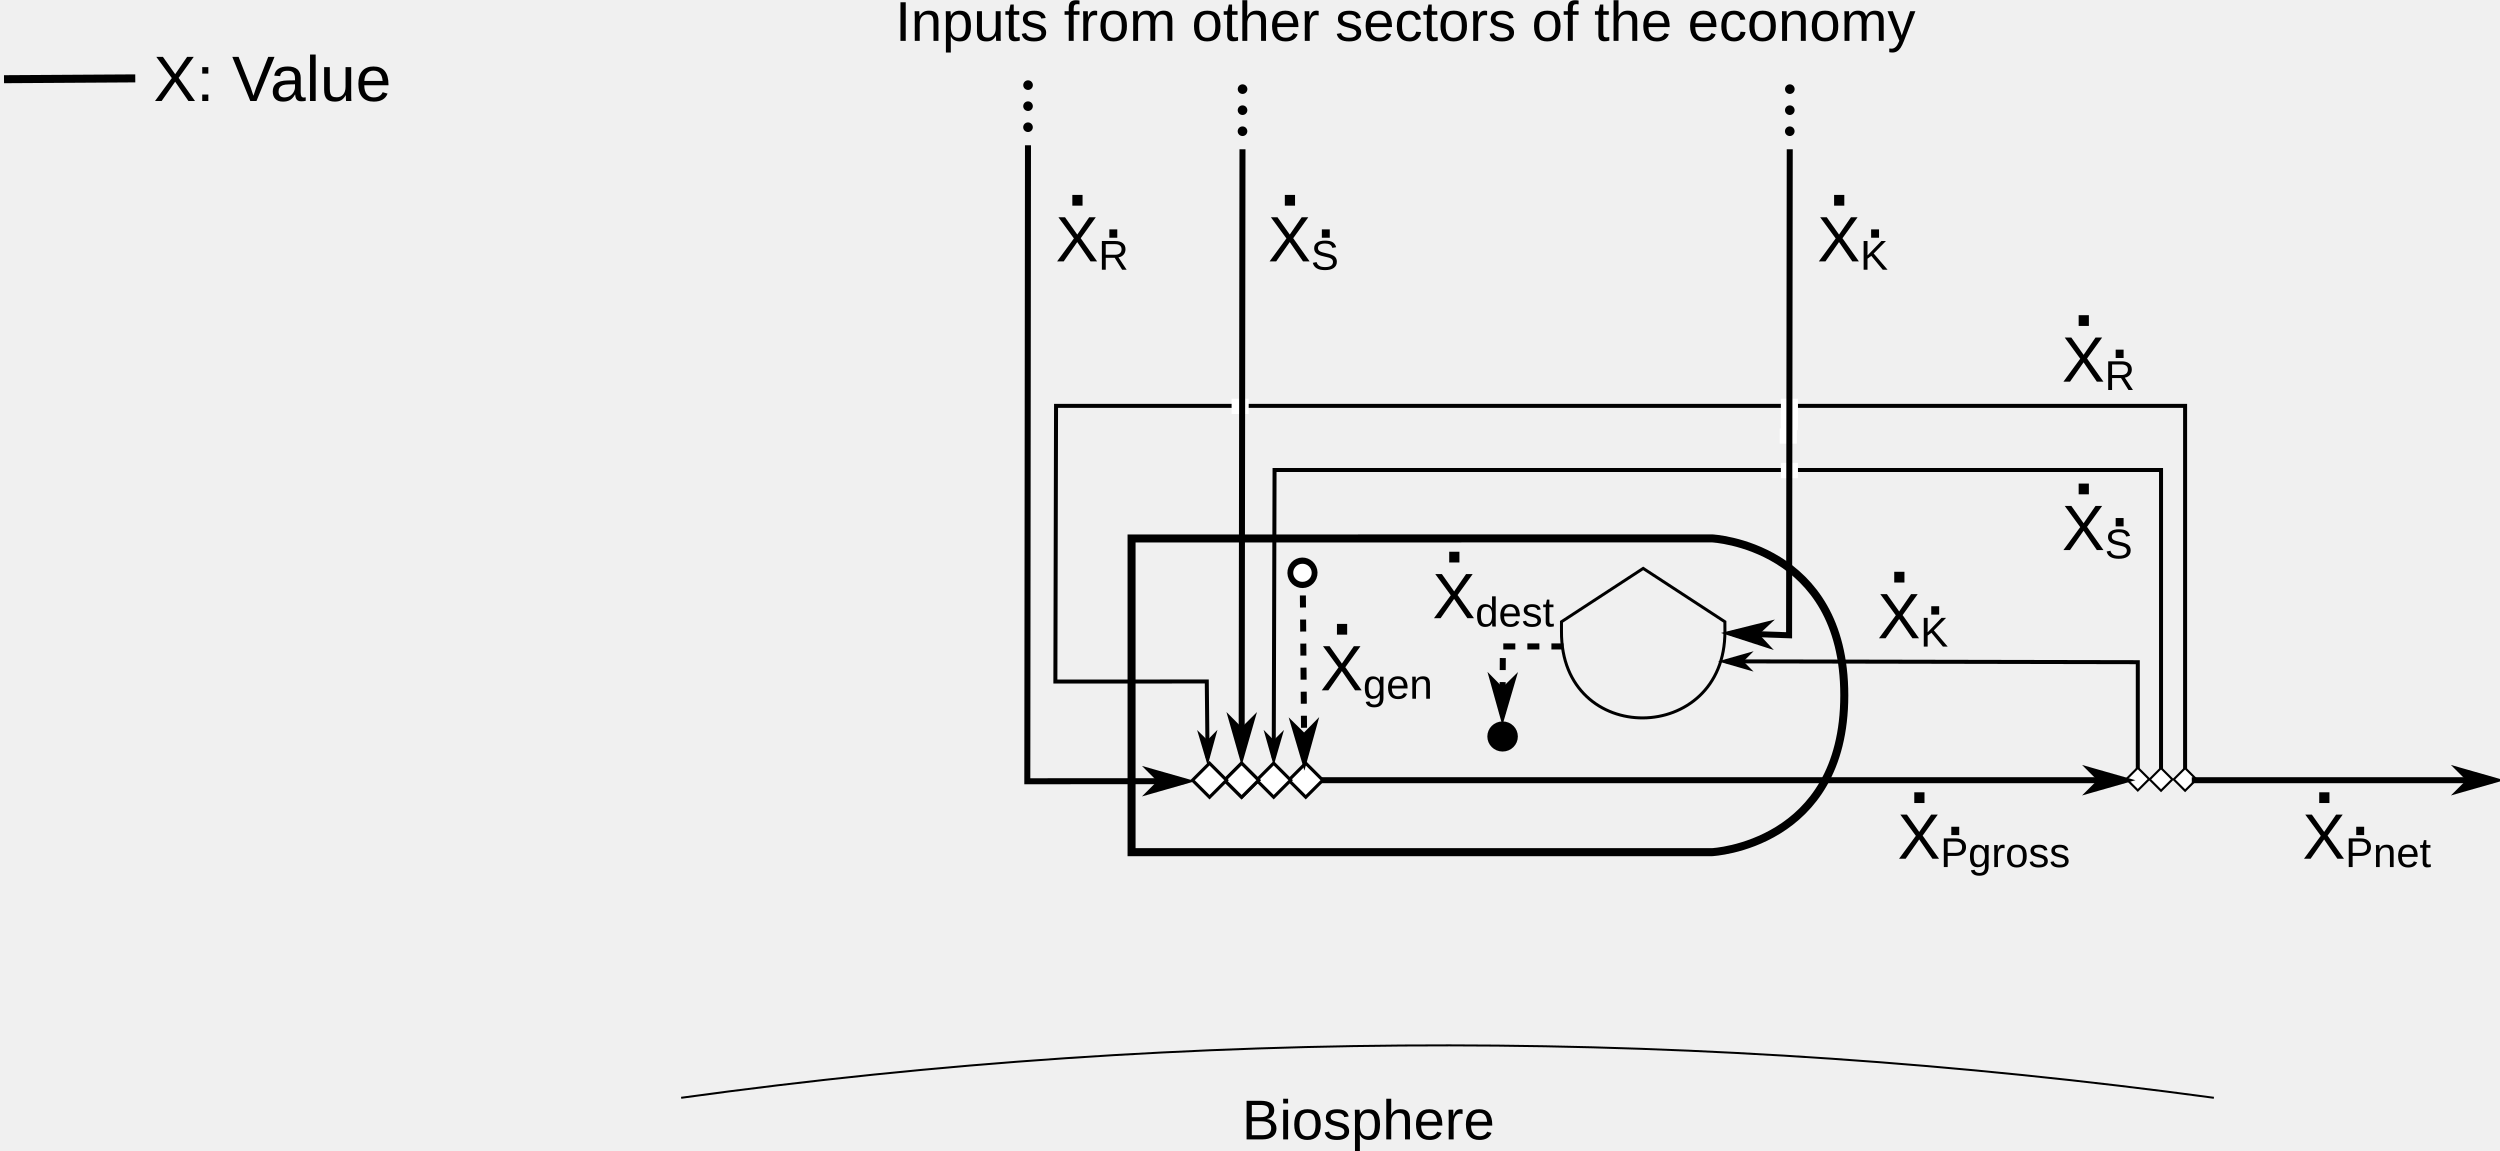
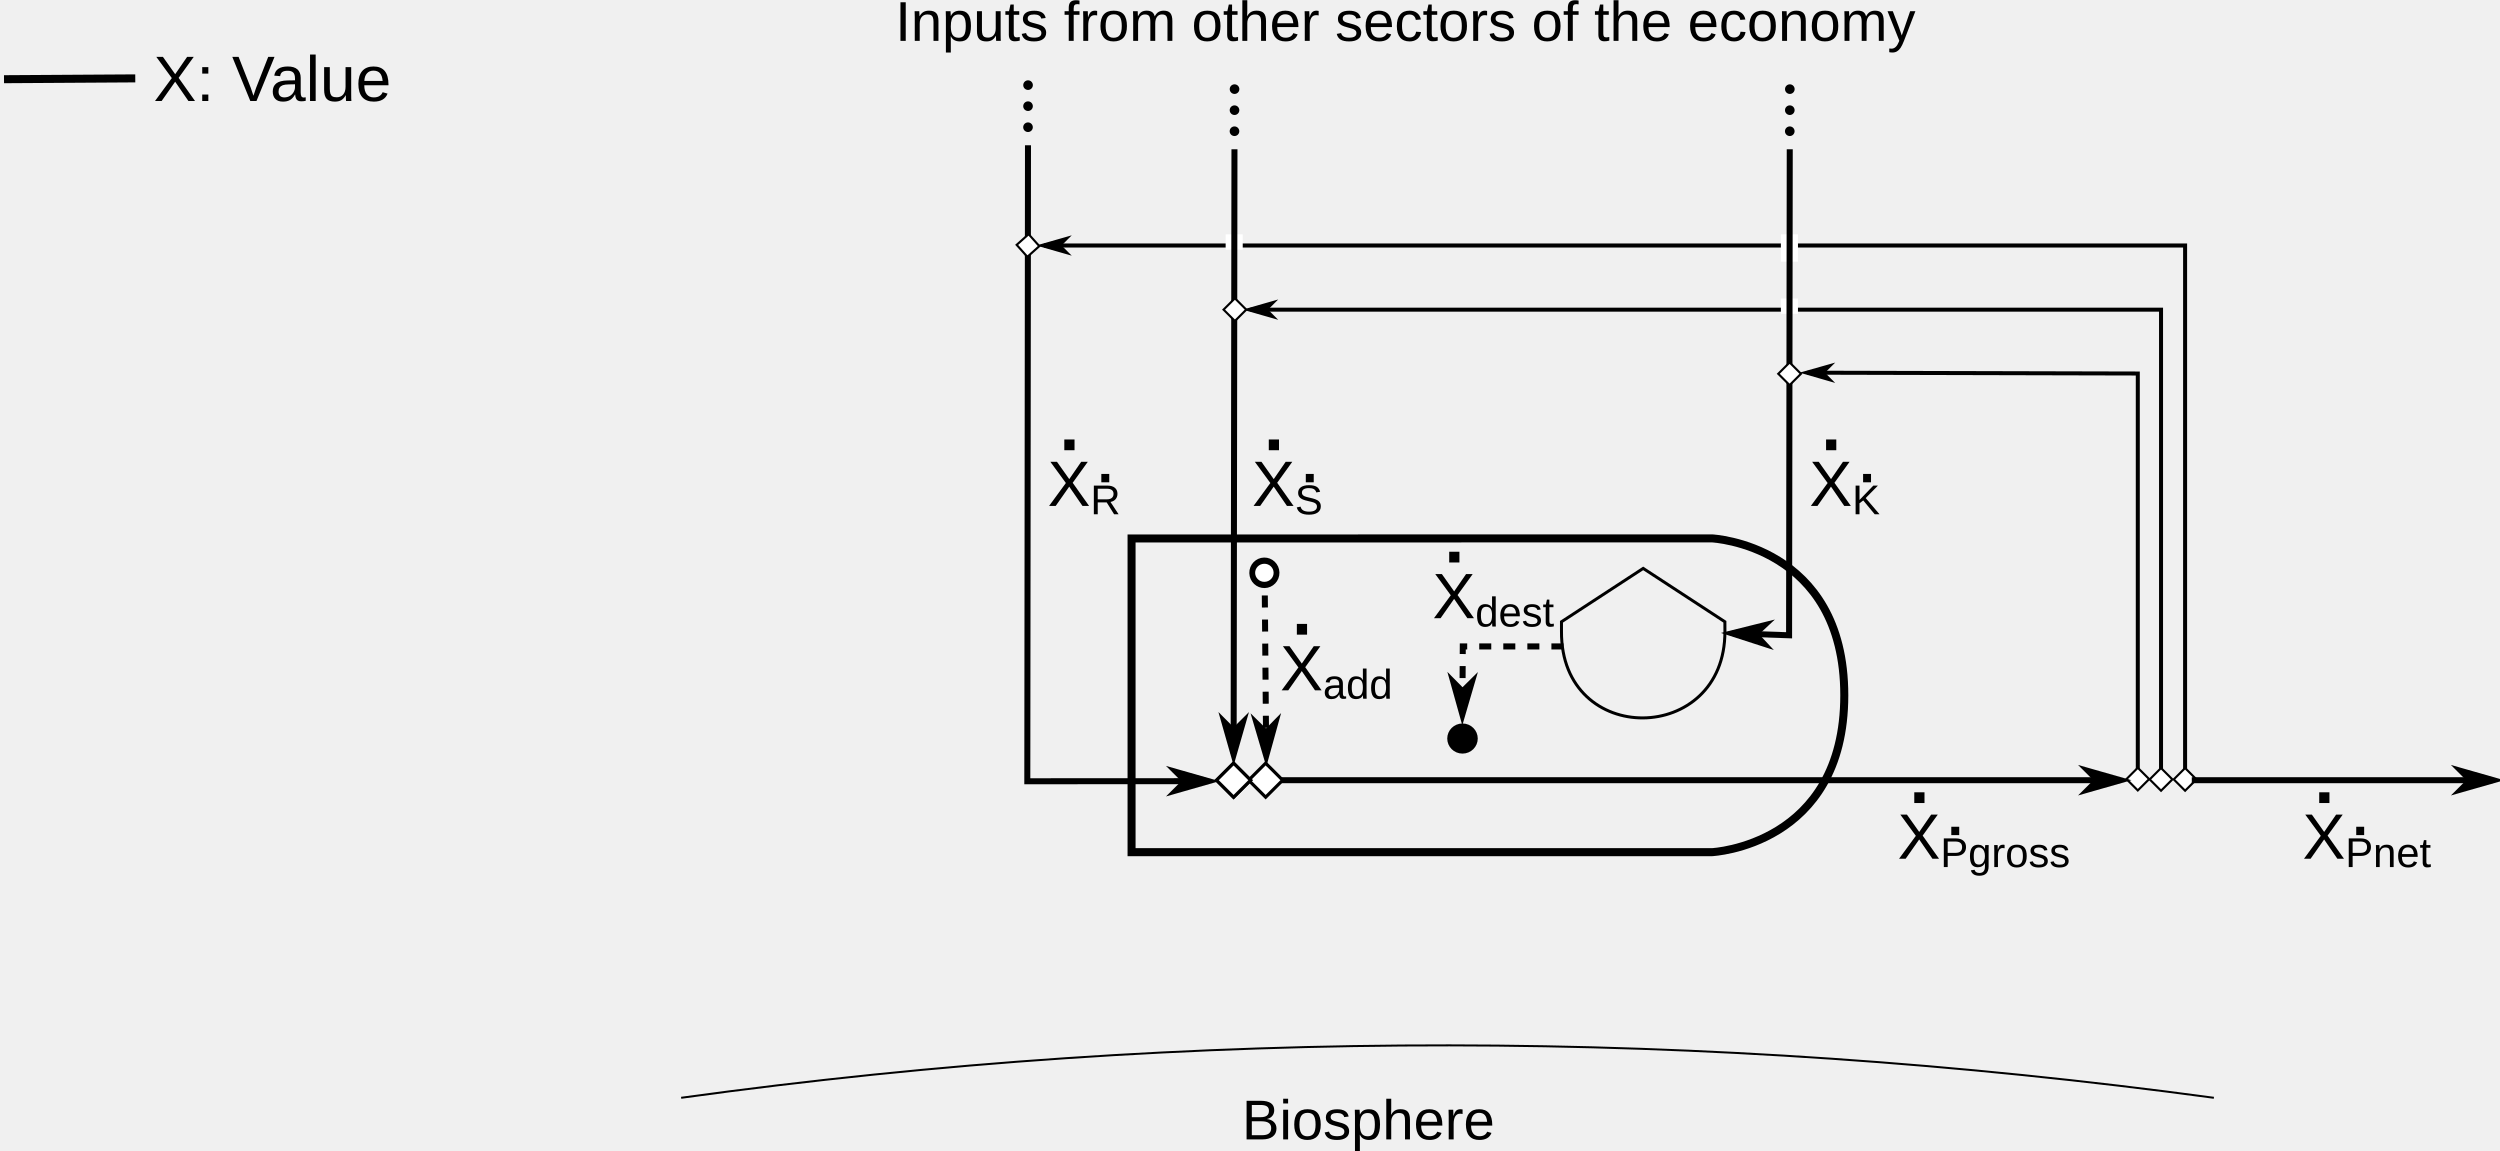
<svg xmlns="http://www.w3.org/2000/svg" width="1247.111" height="573.949" id="svg2" version="1.1">
  <defs id="defs4">
    <marker orient="auto" refY="0" refX="0" id="EmptyDiamondM" style="overflow:visible">
      <path id="path4069" d="M 0,-7.071 -7.071,0 0,7.071 7.071,0 0,-7.071 z" style="fill:#ffffff;fill-rule:evenodd;stroke:#000000;stroke-width:1pt;marker-start:none" transform="scale(0.4,0.4)" />
    </marker>
    <marker orient="auto" refY="0" refX="0" id="Arrow1Mend" style="overflow:visible">
      <path id="path4217" d="M 0,0 5,-5 -12.5,0 5,5 0,0 z" style="fill-rule:evenodd;stroke:#000000;stroke-width:1pt;marker-start:none" transform="matrix(-0.4,0,0,-0.4,-4,0)" />
    </marker>
    <marker orient="auto" refY="0" refX="0" id="DotL" style="overflow:visible">
      <path id="path4127" d="m -2.5,-1 c 0,2.76 -2.24,5 -5,5 -2.76,0 -5,-2.24 -5,-5 0,-2.76 2.24,-5 5,-5 2.76,0 5,2.24 5,5 z" style="fill-rule:evenodd;stroke:#000000;stroke-width:1pt;marker-start:none;marker-end:none" transform="matrix(0.8,0,0,0.8,5.92,0.8)" />
    </marker>
    <marker orient="auto" refY="0" refX="0" id="Arrow2Mend" style="overflow:visible">
      <path id="path3888" style="font-size:12px;fill-rule:evenodd;stroke-width:0.625;stroke-linejoin:round" d="M 8.719,4.034 -2.207,0.016 8.719,-4.002 c -1.745,2.372 -1.735,5.617 -6e-7,8.035 z" transform="scale(-0.6,-0.6)" />
    </marker>
    <marker orient="auto" refY="0" refX="0" id="EmptyDiamondL" style="overflow:visible">
      <path id="path3968" d="M 0,-7.071 -7.071,0 0,7.071 7.071,0 0,-7.071 z" style="fill:#ffffff;fill-rule:evenodd;stroke:#000000;stroke-width:1pt;marker-start:none" transform="scale(0.8,0.8)" />
    </marker>
    <marker style="overflow:visible" id="InfiniteLineStart" refX="0" refY="0" orient="auto">
      <g id="g4034" transform="translate(-13,0)">
        <circle d="M 3.8,0 C 3.8,0.442 3.442,0.8 3,0.8 2.558,0.8 2.2,0.442 2.2,0 c 0,-0.442 0.358,-0.8 0.8,-0.8 0.442,0 0.8,0.358 0.8,0.8 z" id="circle4036" r="0.8" cy="0" cx="3" />
        <circle d="M 7.3,0 C 7.3,0.442 6.942,0.8 6.5,0.8 6.058,0.8 5.7,0.442 5.7,0 c 0,-0.442 0.358,-0.8 0.8,-0.8 0.442,0 0.8,0.358 0.8,0.8 z" id="circle4038" r="0.8" cy="0" cx="6.5" />
        <circle d="M 10.8,0 C 10.8,0.442 10.442,0.8 10,0.8 9.558,0.8 9.2,0.442 9.2,0 c 0,-0.442 0.358,-0.8 0.8,-0.8 0.442,0 0.8,0.358 0.8,0.8 z" id="circle4040" r="0.8" cy="0" cx="10" />
      </g>
    </marker>
    <marker orient="auto" refY="0" refX="0" id="Arrow1Lend" style="overflow:visible">
      <path id="path3792" d="M 0,0 5,-5 -12.5,0 5,5 0,0 z" style="fill-rule:evenodd;stroke:#000000;stroke-width:1pt;marker-start:none" transform="matrix(-0.8,0,0,-0.8,-10,0)" />
    </marker>
    <marker orient="auto" refY="0" refX="0" id="Arrow1Lstart-0" style="overflow:visible">
      <path id="path4143-5" d="M 0,0 5,-5 -12.5,0 5,5 0,0 z" style="fill-rule:evenodd;stroke:#000000;stroke-width:1pt;marker-start:none" transform="matrix(0.8,0,0,0.8,10,0)" />
    </marker>
    <marker orient="auto" refY="0" refX="0" id="Arrow1Lend-7" style="overflow:visible">
      <path id="path4132-0" d="M 0,0 5,-5 -12.5,0 5,5 0,0 z" style="fill-rule:evenodd;stroke:#000000;stroke-width:1pt;marker-start:none" transform="matrix(-0.8,0,0,-0.8,-10,0)" />
    </marker>
    <marker style="overflow:visible" id="InfiniteLineStart-0" refX="0" refY="0" orient="auto">
      <g id="g4065-5" transform="translate(-13,0)">
        <circle d="M 3.8,0 C 3.8,0.442 3.442,0.8 3,0.8 2.558,0.8 2.2,0.442 2.2,0 c 0,-0.442 0.358,-0.8 0.8,-0.8 0.442,0 0.8,0.358 0.8,0.8 z" id="circle4067-6" r="0.8" cy="0" cx="3" />
        <circle d="M 7.3,0 C 7.3,0.442 6.942,0.8 6.5,0.8 6.058,0.8 5.7,0.442 5.7,0 c 0,-0.442 0.358,-0.8 0.8,-0.8 0.442,0 0.8,0.358 0.8,0.8 z" id="circle4069-78" r="0.8" cy="0" cx="6.5" />
        <circle d="M 10.8,0 C 10.8,0.442 10.442,0.8 10,0.8 9.558,0.8 9.2,0.442 9.2,0 c 0,-0.442 0.358,-0.8 0.8,-0.8 0.442,0 0.8,0.358 0.8,0.8 z" id="circle4071-06" r="0.8" cy="0" cx="10" />
      </g>
    </marker>
    <marker orient="auto" refY="0" refX="0" id="EmptyDiamondL-1" style="overflow:visible">
      <path id="path4169" d="M 0,-7.071 -7.071,0 0,7.071 7.071,0 0,-7.071 z" style="fill:#ffffff;fill-rule:evenodd;stroke:#000000;stroke-width:1pt;marker-start:none" transform="scale(0.8,0.8)" />
    </marker>
    <marker orient="auto" refY="0" refX="0" id="Arrow1Lstart-7" style="overflow:visible">
      <path id="path4143-9" d="M 0,0 5,-5 -12.5,0 5,5 0,0 z" style="fill-rule:evenodd;stroke:#000000;stroke-width:1pt;marker-start:none" transform="matrix(0.8,0,0,0.8,10,0)" />
    </marker>
    <marker orient="auto" refY="0" refX="0" id="Arrow1Lend-0" style="overflow:visible">
      <path id="path4132-2" d="M 0,0 5,-5 -12.5,0 5,5 0,0 z" style="fill-rule:evenodd;stroke:#000000;stroke-width:1pt;marker-start:none" transform="matrix(-0.8,0,0,-0.8,-10,0)" />
    </marker>
    <marker style="overflow:visible" id="InfiniteLineStart-3" refX="0" refY="0" orient="auto">
      <g id="g4065-9" transform="translate(-13,0)">
        <circle d="M 3.8,0 C 3.8,0.442 3.442,0.8 3,0.8 2.558,0.8 2.2,0.442 2.2,0 c 0,-0.442 0.358,-0.8 0.8,-0.8 0.442,0 0.8,0.358 0.8,0.8 z" id="circle4067-9" r="0.8" cy="0" cx="3" />
        <circle d="M 7.3,0 C 7.3,0.442 6.942,0.8 6.5,0.8 6.058,0.8 5.7,0.442 5.7,0 c 0,-0.442 0.358,-0.8 0.8,-0.8 0.442,0 0.8,0.358 0.8,0.8 z" id="circle4069-7" r="0.8" cy="0" cx="6.5" />
        <circle d="M 10.8,0 C 10.8,0.442 10.442,0.8 10,0.8 9.558,0.8 9.2,0.442 9.2,0 c 0,-0.442 0.358,-0.8 0.8,-0.8 0.442,0 0.8,0.358 0.8,0.8 z" id="circle4071-0" r="0.8" cy="0" cx="10" />
      </g>
    </marker>
    <marker orient="auto" refY="0" refX="0" id="InfiniteLineStart-7" style="overflow:visible">
      <g transform="translate(-13,0)" id="g4065">
        <circle cx="3" cy="0" r="0.8" id="circle4067" d="M 3.8,0 C 3.8,0.442 3.442,0.8 3,0.8 2.558,0.8 2.2,0.442 2.2,0 c 0,-0.442 0.358,-0.8 0.8,-0.8 0.442,0 0.8,0.358 0.8,0.8 z" />
        <circle cx="6.5" cy="0" r="0.8" id="circle4069" d="M 7.3,0 C 7.3,0.442 6.942,0.8 6.5,0.8 6.058,0.8 5.7,0.442 5.7,0 c 0,-0.442 0.358,-0.8 0.8,-0.8 0.442,0 0.8,0.358 0.8,0.8 z" />
        <circle cx="10" cy="0" r="0.8" id="circle4071" d="M 10.8,0 C 10.8,0.442 10.442,0.8 10,0.8 9.558,0.8 9.2,0.442 9.2,0 c 0,-0.442 0.358,-0.8 0.8,-0.8 0.442,0 0.8,0.358 0.8,0.8 z" />
      </g>
    </marker>
    <marker style="overflow:visible" id="Arrow1Lend-2" refX="0" refY="0" orient="auto">
      <path transform="matrix(-0.8,0,0,-0.8,-10,0)" style="fill-rule:evenodd;stroke:#000000;stroke-width:1pt;marker-start:none" d="M 0,0 5,-5 -12.5,0 5,5 0,0 z" id="path4132" />
    </marker>
    <marker style="overflow:visible" id="Arrow1Lstart" refX="0" refY="0" orient="auto">
      <path transform="matrix(0.8,0,0,0.8,10,0)" style="fill-rule:evenodd;stroke:#000000;stroke-width:1pt;marker-start:none" d="M 0,0 5,-5 -12.5,0 5,5 0,0 z" id="path4143" />
    </marker>
    <marker orient="auto" refY="0" refX="0" id="Arrow1Lstart-8" style="overflow:visible">
      <path id="path4143-58" d="M 0,0 5,-5 -12.5,0 5,5 0,0 z" style="fill-rule:evenodd;stroke:#000000;stroke-width:1pt;marker-start:none" transform="matrix(0.8,0,0,0.8,10,0)" />
    </marker>
    <marker orient="auto" refY="0" refX="0" id="Arrow1Lend-2-4" style="overflow:visible">
      <path id="path4132-1" d="M 0,0 5,-5 -12.5,0 5,5 0,0 z" style="fill-rule:evenodd;stroke:#000000;stroke-width:1pt;marker-start:none" transform="matrix(-0.8,0,0,-0.8,-10,0)" />
    </marker>
    <marker style="overflow:visible" id="InfiniteLineStart-7-0" refX="0" refY="0" orient="auto">
      <g id="g4065-6" transform="translate(-13,0)">
        <circle d="M 3.8,0 C 3.8,0.442 3.442,0.8 3,0.8 2.558,0.8 2.2,0.442 2.2,0 c 0,-0.442 0.358,-0.8 0.8,-0.8 0.442,0 0.8,0.358 0.8,0.8 z" id="circle4067-2" r="0.8" cy="0" cx="3" />
        <circle d="M 7.3,0 C 7.3,0.442 6.942,0.8 6.5,0.8 6.058,0.8 5.7,0.442 5.7,0 c 0,-0.442 0.358,-0.8 0.8,-0.8 0.442,0 0.8,0.358 0.8,0.8 z" id="circle4069-4" r="0.8" cy="0" cx="6.5" />
        <circle d="M 10.8,0 C 10.8,0.442 10.442,0.8 10,0.8 9.558,0.8 9.2,0.442 9.2,0 c 0,-0.442 0.358,-0.8 0.8,-0.8 0.442,0 0.8,0.358 0.8,0.8 z" id="circle4071-7" r="0.8" cy="0" cx="10" />
      </g>
    </marker>
    <marker orient="auto" refY="0" refX="0" id="InfiniteLineStart-3-4" style="overflow:visible">
      <g transform="translate(-13,0)" id="g4065-9-7">
        <circle cx="3" cy="0" r="0.8" id="circle4067-9-8" d="M 3.8,0 C 3.8,0.442 3.442,0.8 3,0.8 2.558,0.8 2.2,0.442 2.2,0 c 0,-0.442 0.358,-0.8 0.8,-0.8 0.442,0 0.8,0.358 0.8,0.8 z" />
        <circle cx="6.5" cy="0" r="0.8" id="circle4069-7-4" d="M 7.3,0 C 7.3,0.442 6.942,0.8 6.5,0.8 6.058,0.8 5.7,0.442 5.7,0 c 0,-0.442 0.358,-0.8 0.8,-0.8 0.442,0 0.8,0.358 0.8,0.8 z" />
        <circle cx="10" cy="0" r="0.8" id="circle4071-0-0" d="M 10.8,0 C 10.8,0.442 10.442,0.8 10,0.8 9.558,0.8 9.2,0.442 9.2,0 c 0,-0.442 0.358,-0.8 0.8,-0.8 0.442,0 0.8,0.358 0.8,0.8 z" />
      </g>
    </marker>
    <marker style="overflow:visible" id="Arrow1Lend-0-0" refX="0" refY="0" orient="auto">
      <path transform="matrix(-0.8,0,0,-0.8,-10,0)" style="fill-rule:evenodd;stroke:#000000;stroke-width:1pt;marker-start:none" d="M 0,0 5,-5 -12.5,0 5,5 0,0 z" id="path4132-2-6" />
    </marker>
    <marker style="overflow:visible" id="Arrow1Lstart-7-7" refX="0" refY="0" orient="auto">
      <path transform="matrix(0.8,0,0,0.8,10,0)" style="fill-rule:evenodd;stroke:#000000;stroke-width:1pt;marker-start:none" d="M 0,0 5,-5 -12.5,0 5,5 0,0 z" id="path4143-9-5" />
    </marker>
    <marker style="overflow:visible" id="EmptyDiamondL-1-7" refX="0" refY="0" orient="auto">
      <path transform="scale(0.8,0.8)" style="fill:#ffffff;fill-rule:evenodd;stroke:#000000;stroke-width:1pt;marker-start:none" d="M 0,-7.071 -7.071,0 0,7.071 7.071,0 0,-7.071 z" id="path4169-5" />
    </marker>
    <marker orient="auto" refY="0" refX="0" id="InfiniteLineStart-0-0" style="overflow:visible">
      <g transform="translate(-13,0)" id="g4065-5-9">
        <circle cx="3" cy="0" r="0.8" id="circle4067-6-3" d="M 3.8,0 C 3.8,0.442 3.442,0.8 3,0.8 2.558,0.8 2.2,0.442 2.2,0 c 0,-0.442 0.358,-0.8 0.8,-0.8 0.442,0 0.8,0.358 0.8,0.8 z" />
        <circle cx="6.5" cy="0" r="0.8" id="circle4069-78-4" d="M 7.3,0 C 7.3,0.442 6.942,0.8 6.5,0.8 6.058,0.8 5.7,0.442 5.7,0 c 0,-0.442 0.358,-0.8 0.8,-0.8 0.442,0 0.8,0.358 0.8,0.8 z" />
        <circle cx="10" cy="0" r="0.8" id="circle4071-06-0" d="M 10.8,0 C 10.8,0.442 10.442,0.8 10,0.8 9.558,0.8 9.2,0.442 9.2,0 c 0,-0.442 0.358,-0.8 0.8,-0.8 0.442,0 0.8,0.358 0.8,0.8 z" />
      </g>
    </marker>
    <marker style="overflow:visible" id="Arrow1Lend-7-5" refX="0" refY="0" orient="auto">
      <path transform="matrix(-0.8,0,0,-0.8,-10,0)" style="fill-rule:evenodd;stroke:#000000;stroke-width:1pt;marker-start:none" d="M 0,0 5,-5 -12.5,0 5,5 0,0 z" id="path4132-0-9" />
    </marker>
    <marker style="overflow:visible" id="Arrow1Lstart-0-4" refX="0" refY="0" orient="auto">
      <path transform="matrix(0.8,0,0,0.8,10,0)" style="fill-rule:evenodd;stroke:#000000;stroke-width:1pt;marker-start:none" d="M 0,0 5,-5 -12.5,0 5,5 0,0 z" id="path4143-5-9" />
    </marker>
    <marker style="overflow:visible" id="Arrow1Lend-1" refX="0" refY="0" orient="auto">
      <path transform="matrix(-0.8,0,0,-0.8,-10,0)" style="fill-rule:evenodd;stroke:#000000;stroke-width:1pt;marker-start:none" d="M 0,0 5,-5 -12.5,0 5,5 0,0 z" id="path3792-1" />
    </marker>
    <marker orient="auto" refY="0" refX="0" id="InfiniteLineStart-8" style="overflow:visible">
      <g transform="translate(-13,0)" id="g4034-7">
        <circle cx="3" cy="0" r="0.8" id="circle4036-1" d="M 3.8,0 C 3.8,0.442 3.442,0.8 3,0.8 2.558,0.8 2.2,0.442 2.2,0 c 0,-0.442 0.358,-0.8 0.8,-0.8 0.442,0 0.8,0.358 0.8,0.8 z" />
        <circle cx="6.5" cy="0" r="0.8" id="circle4038-9" d="M 7.3,0 C 7.3,0.442 6.942,0.8 6.5,0.8 6.058,0.8 5.7,0.442 5.7,0 c 0,-0.442 0.358,-0.8 0.8,-0.8 0.442,0 0.8,0.358 0.8,0.8 z" />
        <circle cx="10" cy="0" r="0.8" id="circle4040-3" d="M 10.8,0 C 10.8,0.442 10.442,0.8 10,0.8 9.558,0.8 9.2,0.442 9.2,0 c 0,-0.442 0.358,-0.8 0.8,-0.8 0.442,0 0.8,0.358 0.8,0.8 z" />
      </g>
    </marker>
    <marker style="overflow:visible" id="EmptyDiamondL-4" refX="0" refY="0" orient="auto">
      <path transform="scale(0.8,0.8)" style="fill:#ffffff;fill-rule:evenodd;stroke:#000000;stroke-width:1pt;marker-start:none" d="M 0,-7.071 -7.071,0 0,7.071 7.071,0 0,-7.071 z" id="path3968-8" />
    </marker>
    <marker style="overflow:visible" id="Arrow2Mend-9" refX="0" refY="0" orient="auto">
      <path transform="scale(-0.6,-0.6)" d="M 8.719,4.034 -2.207,0.016 8.719,-4.002 c -1.745,2.372 -1.735,5.617 -6e-7,8.035 z" style="font-size:12px;fill-rule:evenodd;stroke-width:0.625;stroke-linejoin:round" id="path3888-1" />
    </marker>
    <marker style="overflow:visible" id="DotL-6" refX="0" refY="0" orient="auto">
      <path transform="matrix(0.8,0,0,0.8,5.92,0.8)" style="fill-rule:evenodd;stroke:#000000;stroke-width:1pt;marker-start:none;marker-end:none" d="m -2.5,-1 c 0,2.76 -2.24,5 -5,5 -2.76,0 -5,-2.24 -5,-5 0,-2.76 2.24,-5 5,-5 2.76,0 5,2.24 5,5 z" id="path4127-8" />
    </marker>
    <marker style="overflow:visible" id="Arrow1Mend-2" refX="0" refY="0" orient="auto">
      <path transform="matrix(-0.4,0,0,-0.4,-4,0)" style="fill-rule:evenodd;stroke:#000000;stroke-width:1pt;marker-start:none" d="M 0,0 5,-5 -12.5,0 5,5 0,0 z" id="path4033" />
    </marker>
    <marker style="overflow:visible" id="EmptyDiamondM-3" refX="0" refY="0" orient="auto">
      <path transform="scale(0.4,0.4)" style="fill:#ffffff;fill-rule:evenodd;stroke:#000000;stroke-width:1pt;marker-start:none" d="M 0,-7.071 -7.071,0 0,7.071 7.071,0 0,-7.071 z" id="path4134" />
    </marker>
  </defs>
  <g id="layer1" transform="translate(833.1399,-134.8821)">
    <text xml:space="preserve" style="font-size:32px;font-style:normal;font-variant:normal;font-weight:bold;font-stretch:expanded;text-align:start;line-height:125%;letter-spacing:0px;word-spacing:0px;text-anchor:start;fill:#000000;fill-opacity:1;stroke:none;font-family:Engravers MT;-inkscape-font-specification:Engravers MT Bold Expanded" x="170.478" y="1351.427" id="text6668-3">
      <tspan id="tspan6670-7" x="170.478" y="1351.427" />
    </text>
    <path style="fill:none;stroke:#000000;stroke-width:4;stroke-linecap:butt;stroke-linejoin:miter;stroke-opacity:1;marker-start:none;marker-end:none" d="m -831.14,174.394 65.479,-0.414" id="path4736" />
    <text id="text5906" y="185.267" x="-756.526" style="font-size:32px;font-style:normal;font-variant:normal;font-weight:normal;font-stretch:normal;text-align:start;line-height:125%;letter-spacing:0px;word-spacing:0px;text-anchor:start;fill:#000000;fill-opacity:1;stroke:none;font-family:Arial;-inkscape-font-specification:Arial" xml:space="preserve">
      <tspan y="185.267" x="-756.526" id="tspan5908">X: Value</tspan>
    </text>
    <text xml:space="preserve" style="font-size:32px;font-style:normal;font-variant:normal;font-weight:bold;font-stretch:expanded;text-align:start;line-height:125%;letter-spacing:0px;word-spacing:0px;text-anchor:start;fill:#000000;fill-opacity:1;stroke:none;font-family:Engravers MT;-inkscape-font-specification:Engravers MT Bold Expanded" x="292.258" y="107.663" id="text6668" transform="translate(-121.7803,643.7631)">
      <tspan id="tspan6670" x="292.258" y="107.663" />
    </text>
    <path id="path6782" d="m -268.666,403.498 0,156.485 289.541,0 c 0,0 66,-3.206 66,-78.265 0,-75.059 -66,-78.265 -66,-78.265 z" style="fill:none;stroke:#000000;stroke-width:4;stroke-linecap:butt;stroke-linejoin:miter;stroke-opacity:1" />
    <path style="fill:none;stroke:#000000;stroke-width:1.5;stroke-linecap:butt;stroke-linejoin:miter;stroke-opacity:1" d="m 27.306,445.046 -40.754,-26.62 -40.754,26.62 0,4.778 c -0.431,58.107 81.709,57.06 81.531,0 z" id="path6784" />
-     <path style="fill:none;stroke:#000000;stroke-width:2;stroke-linecap:butt;stroke-linejoin:miter;stroke-opacity:1;marker-start:url(#EmptyDiamondM);marker-end:url(#Arrow1Mend)" d="m 244.88,523.677 0.005,-154.33 -442.221,0 -0.414,143.479" id="path6820" />
-     <path style="fill:none;stroke:#000000;stroke-width:2;stroke-linecap:butt;stroke-linejoin:miter;stroke-opacity:1;marker-start:url(#EmptyDiamondM);marker-end:url(#Arrow1Mend)" d="m 233.286,523.531 0,-58.325 -205.479,-0.414" id="path6822" />
-     <path id="path6824" d="m -181.779,524.076 408,0.009" style="fill:none;stroke:#000000;stroke-width:3;stroke-linecap:butt;stroke-linejoin:miter;stroke-opacity:1;marker-start:url(#EmptyDiamondM-3);marker-end:url(#Arrow1Mend)" />
-     <rect y="365.793" x="55.239" height="7.626" width="8.523" id="rect6828" style="fill:#ffffff;fill-opacity:1;stroke:none" />
-     <rect style="fill:#ffffff;fill-opacity:1;stroke:none" id="rect6830" width="8.523" height="7.626" x="54.683" y="348.572" />
-     <rect style="fill:#ffffff;fill-opacity:1;stroke:none" id="rect6832" width="8.523" height="7.626" x="55.239" y="339.793" />
-     <rect y="341.793" x="55.239" height="7.626" width="8.523" id="rect6834" style="fill:#ffffff;fill-opacity:1;stroke:none" />
-     <path style="fill:none;stroke:#000000;stroke-width:2;stroke-linecap:butt;stroke-linejoin:miter;stroke-opacity:1;marker-start:url(#EmptyDiamondM);marker-end:url(#Arrow1Mend)" d="m 256.88,523.677 0.005,-186.33 -563.219,0 -0.338,137.528 75.529,-0.043 0.394,37.994" id="path6850" />
-     <rect y="333.793" x="55.239" height="7.626" width="8.523" id="rect6854" style="fill:#ffffff;fill-opacity:1;stroke:none" />
+     <path style="fill:none;stroke:#000000;stroke-width:2;stroke-linecap:butt;stroke-linejoin:miter;stroke-opacity:1;marker-start:url(#EmptyDiamondM);marker-end:url(#Arrow1Mend)" d="m 244.88,523.677 0.005,-234.33 -454.221,0" id="path6820" />
+     <path style="fill:none;stroke:#000000;stroke-width:2;stroke-linecap:butt;stroke-linejoin:miter;stroke-opacity:1;marker-start:url(#EmptyDiamondM);marker-end:url(#Arrow1Mend)" d="m 233.286,523.531 0,-202.325 -164.771,-0.414" id="path6822" />
+     <path id="path6824" d="m -201.779,524.076 426,0.009" style="fill:none;stroke:#000000;stroke-width:3;stroke-linecap:butt;stroke-linejoin:miter;stroke-opacity:1;marker-start:url(#EmptyDiamondM-3);marker-end:url(#Arrow1Mend)" />
+     <rect y="283.793" x="55.239" height="7.626" width="8.523" id="rect6828" style="fill:#ffffff;fill-opacity:1;stroke:none" />
+     <rect style="fill:#ffffff;fill-opacity:1;stroke:none" id="rect6832" width="8.523" height="7.626" x="55.239" y="257.793" />
+     <path style="fill:none;stroke:#000000;stroke-width:2;stroke-linecap:butt;stroke-linejoin:miter;stroke-opacity:1;marker-start:url(#EmptyDiamondM);marker-end:url(#Arrow1Mend)" d="m 256.88,523.677 0.005,-266.33 -569.219,0" id="path6850" />
+     <rect y="251.793" x="55.239" height="7.626" width="8.523" id="rect6854" style="fill:#ffffff;fill-opacity:1;stroke:none" />
    <path id="path9819" d="M 59.666,209.347 59.333,451.79 31.252,450.826" style="fill:none;stroke:#000000;stroke-width:3;stroke-linecap:butt;stroke-linejoin:miter;stroke-opacity:1;marker-start:url(#InfiniteLineStart-7);marker-end:url(#Arrow1Mend)" />
-     <path style="fill:none;stroke:#000000;stroke-width:3;stroke-linecap:butt;stroke-linejoin:miter;stroke-opacity:1;marker-start:url(#InfiniteLineStart-7);marker-end:url(#Arrow1Mend)" d="m -320.334,207.347 -0.338,317.259 77.924,-0.049" id="path9583" />
+     <path style="fill:none;stroke:#000000;stroke-width:3;stroke-linecap:butt;stroke-linejoin:miter;stroke-opacity:1;marker-start:url(#InfiniteLineStart-7);marker-end:url(#Arrow1Mend)" d="m -320.334,207.347 -0.338,317.259 89.924,-0.049" id="path9583" />
    <text id="text4961" y="703.267" x="-131.094" style="font-size:28px;font-style:normal;font-variant:normal;font-weight:normal;font-stretch:normal;text-align:start;line-height:125%;letter-spacing:0px;word-spacing:0px;text-anchor:start;fill:#000000;fill-opacity:1;stroke:none;font-family:Arial;-inkscape-font-specification:Arial" xml:space="preserve">
      <tspan y="703.267" x="-131.094" id="tspan4963" style="text-align:center;text-anchor:middle">Biosphere</tspan>
    </text>
    <text id="text4965" y="155.267" x="-386.526" style="font-size:28px;font-style:normal;font-variant:normal;font-weight:normal;font-stretch:normal;text-align:start;line-height:125%;letter-spacing:0px;word-spacing:0px;text-anchor:start;fill:#000000;fill-opacity:1;stroke:none;font-family:Arial;-inkscape-font-specification:Arial" xml:space="preserve">
      <tspan y="155.267" x="-386.526" id="tspan4967">Inputs from other sectors of the economy</tspan>
    </text>
    <path style="fill:none;stroke:#000000;stroke-width:1px;stroke-linecap:butt;stroke-linejoin:miter;stroke-opacity:1" d="m 341.788,527.876 c 256.212,-35.344 510.705,-34.403 764.592,0" id="path3079" transform="translate(-835.1399,154.6341)" />
    <path style="fill:none;stroke:#000000;stroke-width:3;stroke-linecap:butt;stroke-linejoin:miter;stroke-opacity:1;marker-end:url(#Arrow1Mend)" d="m 260.221,524.076 150,0.009" id="path3154" />
-     <path id="path3172" d="m -183.303,419.93 0.803,93.475" style="fill:none;stroke:#000000;stroke-width:3;stroke-linecap:butt;stroke-linejoin:miter;stroke-miterlimit:4;stroke-opacity:1;stroke-dasharray:6, 6;stroke-dashoffset:0;marker-end:url(#Arrow1Mend)" />
-     <path style="fill:#ffffff;fill-opacity:1;stroke:#000000;stroke-width:4.345;stroke-linecap:butt;stroke-linejoin:miter;stroke-miterlimit:4;stroke-opacity:1;stroke-dasharray:none;stroke-dashoffset:0" id="path4546" d="m 626.588,318.271 c 0,5.006 -3.805,9.065 -8.498,9.065 -4.693,0 -8.498,-4.058 -8.498,-9.065 0,-5.006 3.805,-9.065 8.498,-9.065 4.693,0 8.498,4.058 8.498,9.065 z" transform="matrix(0.01622303,0.7128733,-0.6683188,0.01520909,19.26618,-24.83765)" />
-     <path transform="matrix(0.7130579,0,0,0.6684918,-524.3141,289.5105)" d="m 626.588,318.271 a 8.498,9.065 0 1 1 -16.996,0 8.498,9.065 0 1 1 16.996,0 z" id="path4552" style="fill:#000000;fill-opacity:1;stroke:#000000;stroke-width:4.345;stroke-linecap:butt;stroke-linejoin:miter;stroke-miterlimit:4;stroke-opacity:1;stroke-dasharray:none;stroke-dashoffset:0" />
-     <path style="fill:none;stroke:#000000;stroke-width:3;stroke-linecap:butt;stroke-linejoin:miter;stroke-miterlimit:4;stroke-opacity:1;stroke-dasharray:6, 6;stroke-dashoffset:0;marker-start:none;marker-end:url(#Arrow1Mend)" d="m -53.232,457.347 -30.207,0 -0.207,33.479" id="path3118" />
-     <path style="fill:none;stroke:#000000;stroke-width:3;stroke-linecap:butt;stroke-linejoin:miter;stroke-opacity:1;marker-start:url(#EmptyDiamondM-3);marker-end:url(#EmptyDiamondM-3)" d="m -197.779,524.076 -16,0.009" id="path4442" />
-     <path id="path4718" d="m -213.779,524.076 -16,0.009" style="fill:none;stroke:#000000;stroke-width:3;stroke-linecap:butt;stroke-linejoin:miter;stroke-opacity:1;marker-start:url(#EmptyDiamondM-3);marker-end:url(#EmptyDiamondM-3)" />
-     <g id="g4756">
+     <path id="path3172" d="m -202.303,419.93 0.803,91.475" style="fill:none;stroke:#000000;stroke-width:3;stroke-linecap:butt;stroke-linejoin:miter;stroke-miterlimit:4;stroke-opacity:1;stroke-dasharray:6, 6;stroke-dashoffset:0;marker-end:url(#Arrow1Mend)" />
+     <path style="fill:#ffffff;fill-opacity:1;stroke:#000000;stroke-width:4.345;stroke-linecap:butt;stroke-linejoin:miter;stroke-miterlimit:4;stroke-opacity:1;stroke-dasharray:none;stroke-dashoffset:0" id="path4546" d="m 626.588,318.271 a 8.498,9.065 0 1 1 -16.996,0 8.498,9.065 0 1 1 16.996,0 z" transform="matrix(0.01622303,0.7128733,-0.6683188,0.01520909,0.266621,-24.83765)" />
+     <path transform="matrix(0.7130579,0,0,0.6684918,-544.3141,290.5377)" d="m 626.588,318.271 a 8.498,9.065 0 1 1 -16.996,0 8.498,9.065 0 1 1 16.996,0 z" id="path4552" style="fill:#000000;fill-opacity:1;stroke:#000000;stroke-width:4.345;stroke-linecap:butt;stroke-linejoin:miter;stroke-miterlimit:4;stroke-opacity:1;stroke-dasharray:none;stroke-dashoffset:0" />
+     <path style="fill:none;stroke:#000000;stroke-width:3;stroke-linecap:butt;stroke-linejoin:miter;stroke-miterlimit:4;stroke-opacity:1;stroke-dasharray:6, 6;stroke-dashoffset:0;marker-start:none;marker-end:url(#Arrow1Mend)" d="m -53.232,457.347 -50.207,0 -0.207,33.479" id="path3118" />
+     <path style="fill:none;stroke:#000000;stroke-width:3;stroke-linecap:butt;stroke-linejoin:miter;stroke-opacity:1;marker-start:url(#EmptyDiamondM-3);marker-end:url(#EmptyDiamondM-3)" d="m -217.779,524.076 0,0.009" id="path4442" />
+     <g id="g4756" transform="translate(-4,122)">
      <text id="text4720" y="265.267" x="-306.526" style="font-size:32px;font-style:normal;font-variant:normal;font-weight:normal;font-stretch:normal;text-align:start;line-height:125%;letter-spacing:0px;word-spacing:0px;text-anchor:start;fill:#000000;fill-opacity:1;stroke:none;font-family:Arial;-inkscape-font-specification:Arial" xml:space="preserve">
        <tspan y="265.267" x="-306.526" id="tspan4722">X<tspan id="tspan4724" style="font-size:65.001%;baseline-shift:sub">R</tspan>
        </tspan>
      </text>
      <text id="text4726" y="237.473" x="-300.65" style="font-size:36px;font-style:normal;font-variant:normal;font-weight:bold;font-stretch:normal;line-height:125%;letter-spacing:0px;word-spacing:0px;fill:#000000;fill-opacity:1;stroke:none;font-family:Arial;-inkscape-font-specification:Sans Bold" xml:space="preserve">
        <tspan y="237.473" x="-300.65" id="tspan4728">.</tspan>
      </text>
      <text xml:space="preserve" style="font-size:36px;font-style:normal;font-variant:normal;font-weight:bold;font-stretch:normal;line-height:125%;letter-spacing:0px;word-spacing:0px;fill:#000000;fill-opacity:1;stroke:none;font-family:Arial;-inkscape-font-specification:Sans Bold" x="-281.651" y="253.473" id="text4734">
        <tspan style="font-size:28px" id="tspan4736" x="-281.651" y="253.473">.</tspan>
      </text>
    </g>
-     <g id="g4765" transform="translate(106,0)">
+     <g id="g4765" transform="translate(98,122)">
      <text xml:space="preserve" style="font-size:32px;font-style:normal;font-variant:normal;font-weight:normal;font-stretch:normal;text-align:start;line-height:125%;letter-spacing:0px;word-spacing:0px;text-anchor:start;fill:#000000;fill-opacity:1;stroke:none;font-family:Arial;-inkscape-font-specification:Arial" x="-306.526" y="265.267" id="text4767">
        <tspan id="tspan4769" x="-306.526" y="265.267">X<tspan style="font-size:65.001%;baseline-shift:sub" id="tspan4771">S</tspan>
        </tspan>
      </text>
      <text xml:space="preserve" style="font-size:36px;font-style:normal;font-variant:normal;font-weight:bold;font-stretch:normal;line-height:125%;letter-spacing:0px;word-spacing:0px;fill:#000000;fill-opacity:1;stroke:none;font-family:Arial;-inkscape-font-specification:Sans Bold" x="-300.65" y="237.473" id="text4773">
        <tspan id="tspan4775" x="-300.65" y="237.473">.</tspan>
      </text>
      <text id="text4777" y="253.473" x="-281.651" style="font-size:36px;font-style:normal;font-variant:normal;font-weight:bold;font-stretch:normal;line-height:125%;letter-spacing:0px;word-spacing:0px;fill:#000000;fill-opacity:1;stroke:none;font-family:Arial;-inkscape-font-specification:Sans Bold" xml:space="preserve">
        <tspan y="253.473" x="-281.651" id="tspan4779" style="font-size:28px">.</tspan>
      </text>
    </g>
-     <g transform="translate(380,0)" id="g4781">
+     <g transform="translate(376,122)" id="g4781">
      <text id="text4783" y="265.267" x="-306.526" style="font-size:32px;font-style:normal;font-variant:normal;font-weight:normal;font-stretch:normal;text-align:start;line-height:125%;letter-spacing:0px;word-spacing:0px;text-anchor:start;fill:#000000;fill-opacity:1;stroke:none;font-family:Arial;-inkscape-font-specification:Arial" xml:space="preserve">
        <tspan y="265.267" x="-306.526" id="tspan4785">X<tspan id="tspan4787" style="font-size:65.001%;baseline-shift:sub">K</tspan>
        </tspan>
      </text>
      <text id="text4789" y="237.473" x="-300.65" style="font-size:36px;font-style:normal;font-variant:normal;font-weight:bold;font-stretch:normal;line-height:125%;letter-spacing:0px;word-spacing:0px;fill:#000000;fill-opacity:1;stroke:none;font-family:Arial;-inkscape-font-specification:Sans Bold" xml:space="preserve">
        <tspan y="237.473" x="-300.65" id="tspan4791">.</tspan>
      </text>
      <text xml:space="preserve" style="font-size:36px;font-style:normal;font-variant:normal;font-weight:bold;font-stretch:normal;line-height:125%;letter-spacing:0px;word-spacing:0px;fill:#000000;fill-opacity:1;stroke:none;font-family:Arial;-inkscape-font-specification:Sans Bold" x="-281.651" y="253.473" id="text4793">
        <tspan style="font-size:28px" id="tspan4795" x="-281.651" y="253.473">.</tspan>
-       </text>
-     </g>
-     <g id="g4797" transform="translate(410,188)">
-       <text xml:space="preserve" style="font-size:32px;font-style:normal;font-variant:normal;font-weight:normal;font-stretch:normal;text-align:start;line-height:125%;letter-spacing:0px;word-spacing:0px;text-anchor:start;fill:#000000;fill-opacity:1;stroke:none;font-family:Arial;-inkscape-font-specification:Arial" x="-306.526" y="265.267" id="text4799">
-         <tspan id="tspan4801" x="-306.526" y="265.267">X<tspan style="font-size:65.001%;baseline-shift:sub" id="tspan4803">K</tspan>
-         </tspan>
-       </text>
-       <text xml:space="preserve" style="font-size:36px;font-style:normal;font-variant:normal;font-weight:bold;font-stretch:normal;line-height:125%;letter-spacing:0px;word-spacing:0px;fill:#000000;fill-opacity:1;stroke:none;font-family:Arial;-inkscape-font-specification:Sans Bold" x="-300.65" y="237.473" id="text4805">
-         <tspan id="tspan4807" x="-300.65" y="237.473">.</tspan>
-       </text>
-       <text id="text4809" y="253.473" x="-281.651" style="font-size:36px;font-style:normal;font-variant:normal;font-weight:bold;font-stretch:normal;line-height:125%;letter-spacing:0px;word-spacing:0px;fill:#000000;fill-opacity:1;stroke:none;font-family:Arial;-inkscape-font-specification:Sans Bold" xml:space="preserve">
-         <tspan y="253.473" x="-281.651" id="tspan4811" style="font-size:28px">.</tspan>
-       </text>
-     </g>
-     <g transform="translate(502,60)" id="g4813">
-       <text id="text4815" y="265.267" x="-306.526" style="font-size:32px;font-style:normal;font-variant:normal;font-weight:normal;font-stretch:normal;text-align:start;line-height:125%;letter-spacing:0px;word-spacing:0px;text-anchor:start;fill:#000000;fill-opacity:1;stroke:none;font-family:Arial;-inkscape-font-specification:Arial" xml:space="preserve">
-         <tspan y="265.267" x="-306.526" id="tspan4817">X<tspan id="tspan4819" style="font-size:65.001%;baseline-shift:sub">R</tspan>
-         </tspan>
-       </text>
-       <text id="text4821" y="237.473" x="-300.65" style="font-size:36px;font-style:normal;font-variant:normal;font-weight:bold;font-stretch:normal;line-height:125%;letter-spacing:0px;word-spacing:0px;fill:#000000;fill-opacity:1;stroke:none;font-family:Arial;-inkscape-font-specification:Sans Bold" xml:space="preserve">
-         <tspan y="237.473" x="-300.65" id="tspan4823">.</tspan>
-       </text>
-       <text xml:space="preserve" style="font-size:36px;font-style:normal;font-variant:normal;font-weight:bold;font-stretch:normal;line-height:125%;letter-spacing:0px;word-spacing:0px;fill:#000000;fill-opacity:1;stroke:none;font-family:Arial;-inkscape-font-specification:Sans Bold" x="-281.651" y="253.473" id="text4825">
-         <tspan style="font-size:28px" id="tspan4827" x="-281.651" y="253.473">.</tspan>
-       </text>
-     </g>
-     <g id="g5363" transform="translate(502,144)">
-       <text xml:space="preserve" style="font-size:32px;font-style:normal;font-variant:normal;font-weight:normal;font-stretch:normal;text-align:start;line-height:125%;letter-spacing:0px;word-spacing:0px;text-anchor:start;fill:#000000;fill-opacity:1;stroke:none;font-family:Arial;-inkscape-font-specification:Arial" x="-306.526" y="265.267" id="text5365">
-         <tspan id="tspan5367" x="-306.526" y="265.267">X<tspan style="font-size:65.001%;baseline-shift:sub" id="tspan5369">S</tspan>
-         </tspan>
-       </text>
-       <text xml:space="preserve" style="font-size:36px;font-style:normal;font-variant:normal;font-weight:bold;font-stretch:normal;line-height:125%;letter-spacing:0px;word-spacing:0px;fill:#000000;fill-opacity:1;stroke:none;font-family:Arial;-inkscape-font-specification:Sans Bold" x="-300.65" y="237.473" id="text5371">
-         <tspan id="tspan5373" x="-300.65" y="237.473">.</tspan>
-       </text>
-       <text id="text5375" y="253.473" x="-281.651" style="font-size:36px;font-style:normal;font-variant:normal;font-weight:bold;font-stretch:normal;line-height:125%;letter-spacing:0px;word-spacing:0px;fill:#000000;fill-opacity:1;stroke:none;font-family:Arial;-inkscape-font-specification:Sans Bold" xml:space="preserve">
-         <tspan y="253.473" x="-281.651" id="tspan5377" style="font-size:28px">.</tspan>
      </text>
    </g>
    <g transform="translate(420,298)" id="g5379">
      <text id="text5381" y="265.267" x="-306.526" style="font-size:32px;font-style:normal;font-variant:normal;font-weight:normal;font-stretch:normal;text-align:start;line-height:125%;letter-spacing:0px;word-spacing:0px;text-anchor:start;fill:#000000;fill-opacity:1;stroke:none;font-family:Arial;-inkscape-font-specification:Arial" xml:space="preserve">
        <tspan y="265.267" x="-306.526" id="tspan5383">X<tspan id="tspan5385" style="font-size:65.001%;baseline-shift:sub">P<tspan id="tspan5395">gross</tspan>
          </tspan>
        </tspan>
      </text>
      <text id="text5387" y="237.473" x="-300.65" style="font-size:36px;font-style:normal;font-variant:normal;font-weight:bold;font-stretch:normal;line-height:125%;letter-spacing:0px;word-spacing:0px;fill:#000000;fill-opacity:1;stroke:none;font-family:Arial;-inkscape-font-specification:Sans Bold" xml:space="preserve">
        <tspan y="237.473" x="-300.65" id="tspan5389">.</tspan>
      </text>
      <text xml:space="preserve" style="font-size:36px;font-style:normal;font-variant:normal;font-weight:bold;font-stretch:normal;line-height:125%;letter-spacing:0px;word-spacing:0px;fill:#000000;fill-opacity:1;stroke:none;font-family:Arial;-inkscape-font-specification:Sans Bold" x="-281.651" y="253.473" id="text5391">
        <tspan style="font-size:28px" id="tspan5393" x="-281.651" y="253.473">.</tspan>
      </text>
    </g>
    <g id="g5397" transform="translate(622,298)">
      <text xml:space="preserve" style="font-size:32px;font-style:normal;font-variant:normal;font-weight:normal;font-stretch:normal;text-align:start;line-height:125%;letter-spacing:0px;word-spacing:0px;text-anchor:start;fill:#000000;fill-opacity:1;stroke:none;font-family:Arial;-inkscape-font-specification:Arial" x="-306.526" y="265.267" id="text5399">
        <tspan id="tspan5401" x="-306.526" y="265.267">X<tspan style="font-size:65.001%;baseline-shift:sub" id="tspan5403">P<tspan id="tspan5405">net</tspan>
          </tspan>
        </tspan>
      </text>
      <text xml:space="preserve" style="font-size:36px;font-style:normal;font-variant:normal;font-weight:bold;font-stretch:normal;line-height:125%;letter-spacing:0px;word-spacing:0px;fill:#000000;fill-opacity:1;stroke:none;font-family:Arial;-inkscape-font-specification:Sans Bold" x="-300.65" y="237.473" id="text5407">
        <tspan id="tspan5409" x="-300.65" y="237.473">.</tspan>
      </text>
      <text id="text5411" y="253.473" x="-281.651" style="font-size:36px;font-style:normal;font-variant:normal;font-weight:bold;font-stretch:normal;line-height:125%;letter-spacing:0px;word-spacing:0px;fill:#000000;fill-opacity:1;stroke:none;font-family:Arial;-inkscape-font-specification:Sans Bold" xml:space="preserve">
        <tspan y="253.473" x="-281.651" id="tspan5413" style="font-size:28px">.</tspan>
      </text>
    </g>
-     <g id="g5415" transform="translate(132,214)">
+     <g id="g5415" transform="translate(112,214)">
      <text xml:space="preserve" style="font-size:32px;font-style:normal;font-variant:normal;font-weight:normal;font-stretch:normal;text-align:start;line-height:125%;letter-spacing:0px;word-spacing:0px;text-anchor:start;fill:#000000;fill-opacity:1;stroke:none;font-family:Arial;-inkscape-font-specification:Arial" x="-306.526" y="265.267" id="text5417">
-         <tspan id="tspan5419" x="-306.526" y="265.267">X<tspan style="font-size:65.001%;baseline-shift:sub" id="tspan5421">gen</tspan>
+         <tspan id="tspan5419" x="-306.526" y="265.267">X<tspan style="font-size:65.001%;baseline-shift:sub" id="tspan5421">add</tspan>
        </tspan>
      </text>
      <text xml:space="preserve" style="font-size:36px;font-style:normal;font-variant:normal;font-weight:bold;font-stretch:normal;line-height:125%;letter-spacing:0px;word-spacing:0px;fill:#000000;fill-opacity:1;stroke:none;font-family:Arial;-inkscape-font-specification:Sans Bold" x="-300.65" y="237.473" id="text5423">
        <tspan id="tspan5425" x="-300.65" y="237.473">.</tspan>
      </text>
    </g>
    <g transform="translate(188,178)" id="g5431">
      <text id="text5433" y="265.267" x="-306.526" style="font-size:32px;font-style:normal;font-variant:normal;font-weight:normal;font-stretch:normal;text-align:start;line-height:125%;letter-spacing:0px;word-spacing:0px;text-anchor:start;fill:#000000;fill-opacity:1;stroke:none;font-family:Arial;-inkscape-font-specification:Arial" xml:space="preserve">
        <tspan y="265.267" x="-306.526" id="tspan5435">X<tspan id="tspan5437" style="font-size:65.001%;baseline-shift:sub">dest</tspan>
        </tspan>
      </text>
      <text id="text5439" y="237.473" x="-300.65" style="font-size:36px;font-style:normal;font-variant:normal;font-weight:bold;font-stretch:normal;line-height:125%;letter-spacing:0px;word-spacing:0px;fill:#000000;fill-opacity:1;stroke:none;font-family:Arial;-inkscape-font-specification:Sans Bold" xml:space="preserve">
        <tspan y="237.473" x="-300.65" id="tspan5441">.</tspan>
      </text>
    </g>
-     <rect y="333.793" x="-218.761" height="7.626" width="8.523" id="rect5443" style="fill:#ffffff;fill-opacity:1;stroke:none" />
-     <path style="fill:none;stroke:#000000;stroke-width:3;stroke-linecap:butt;stroke-linejoin:miter;stroke-opacity:1;marker-start:url(#InfiniteLineStart-7);marker-end:url(#Arrow1Mend)" d="m -213.336,209.347 -0.414,301.479" id="path9595" />
+     <rect y="251.793" x="-221.734" height="7.626" width="8.523" id="rect5443" style="fill:#ffffff;fill-opacity:1;stroke:none" />
+     <path style="fill:none;stroke:#000000;stroke-width:3;stroke-linecap:butt;stroke-linejoin:miter;stroke-opacity:1;marker-start:url(#InfiniteLineStart-7);marker-end:url(#Arrow1Mend)" d="m -217.336,209.347 -0.414,301.479" id="path9595" />
+     <path id="path4504" d="m -320.334,257.347 0.029,-0.521" style="fill:none;stroke:#000000;stroke-width:2;stroke-linecap:butt;stroke-linejoin:miter;stroke-opacity:1;marker-start:url(#EmptyDiamondM);marker-end:none" />
+     <path id="path4778" d="m -217.115,289.347 0.362,0" style="fill:none;stroke:#000000;stroke-width:2;stroke-linecap:butt;stroke-linejoin:miter;stroke-opacity:1;marker-start:url(#EmptyDiamondM);marker-end:none" />
+     <path style="fill:none;stroke:#000000;stroke-width:2;stroke-linecap:butt;stroke-linejoin:miter;stroke-opacity:1;marker-start:url(#EmptyDiamondM);marker-end:none" d="m 59.593,321.347 -0.221,0" id="path5052" />
  </g>
</svg>
